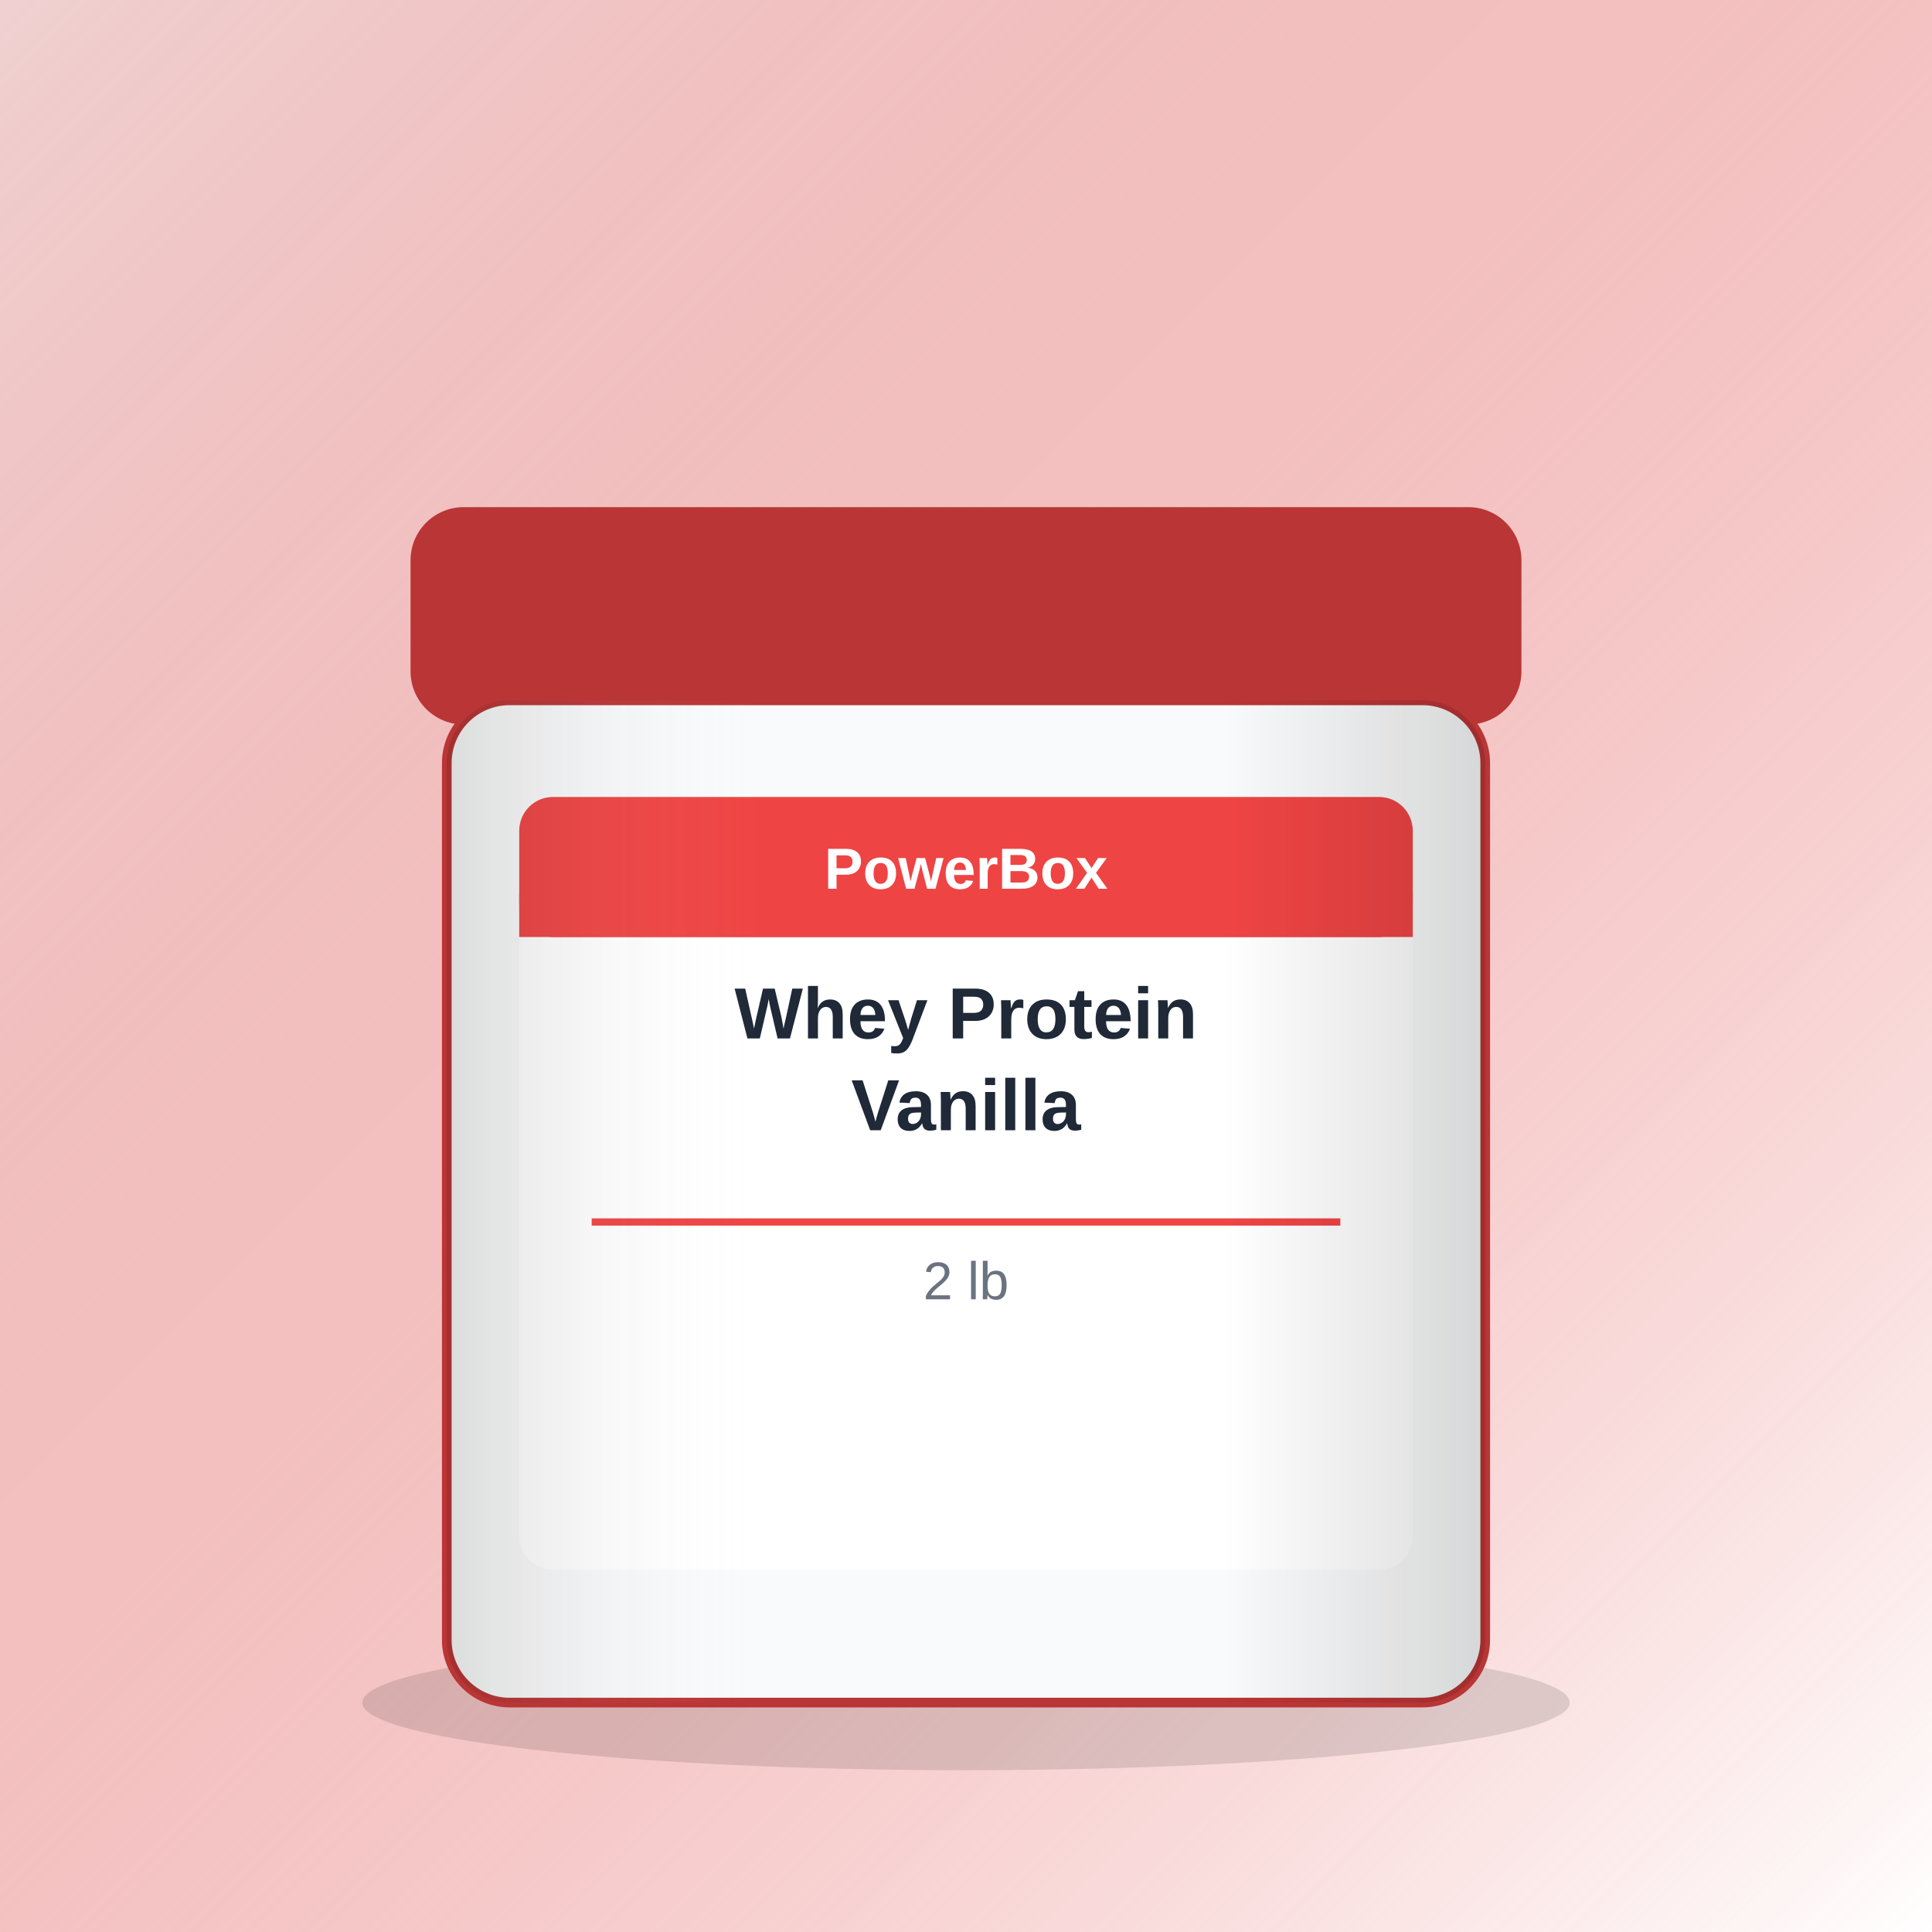
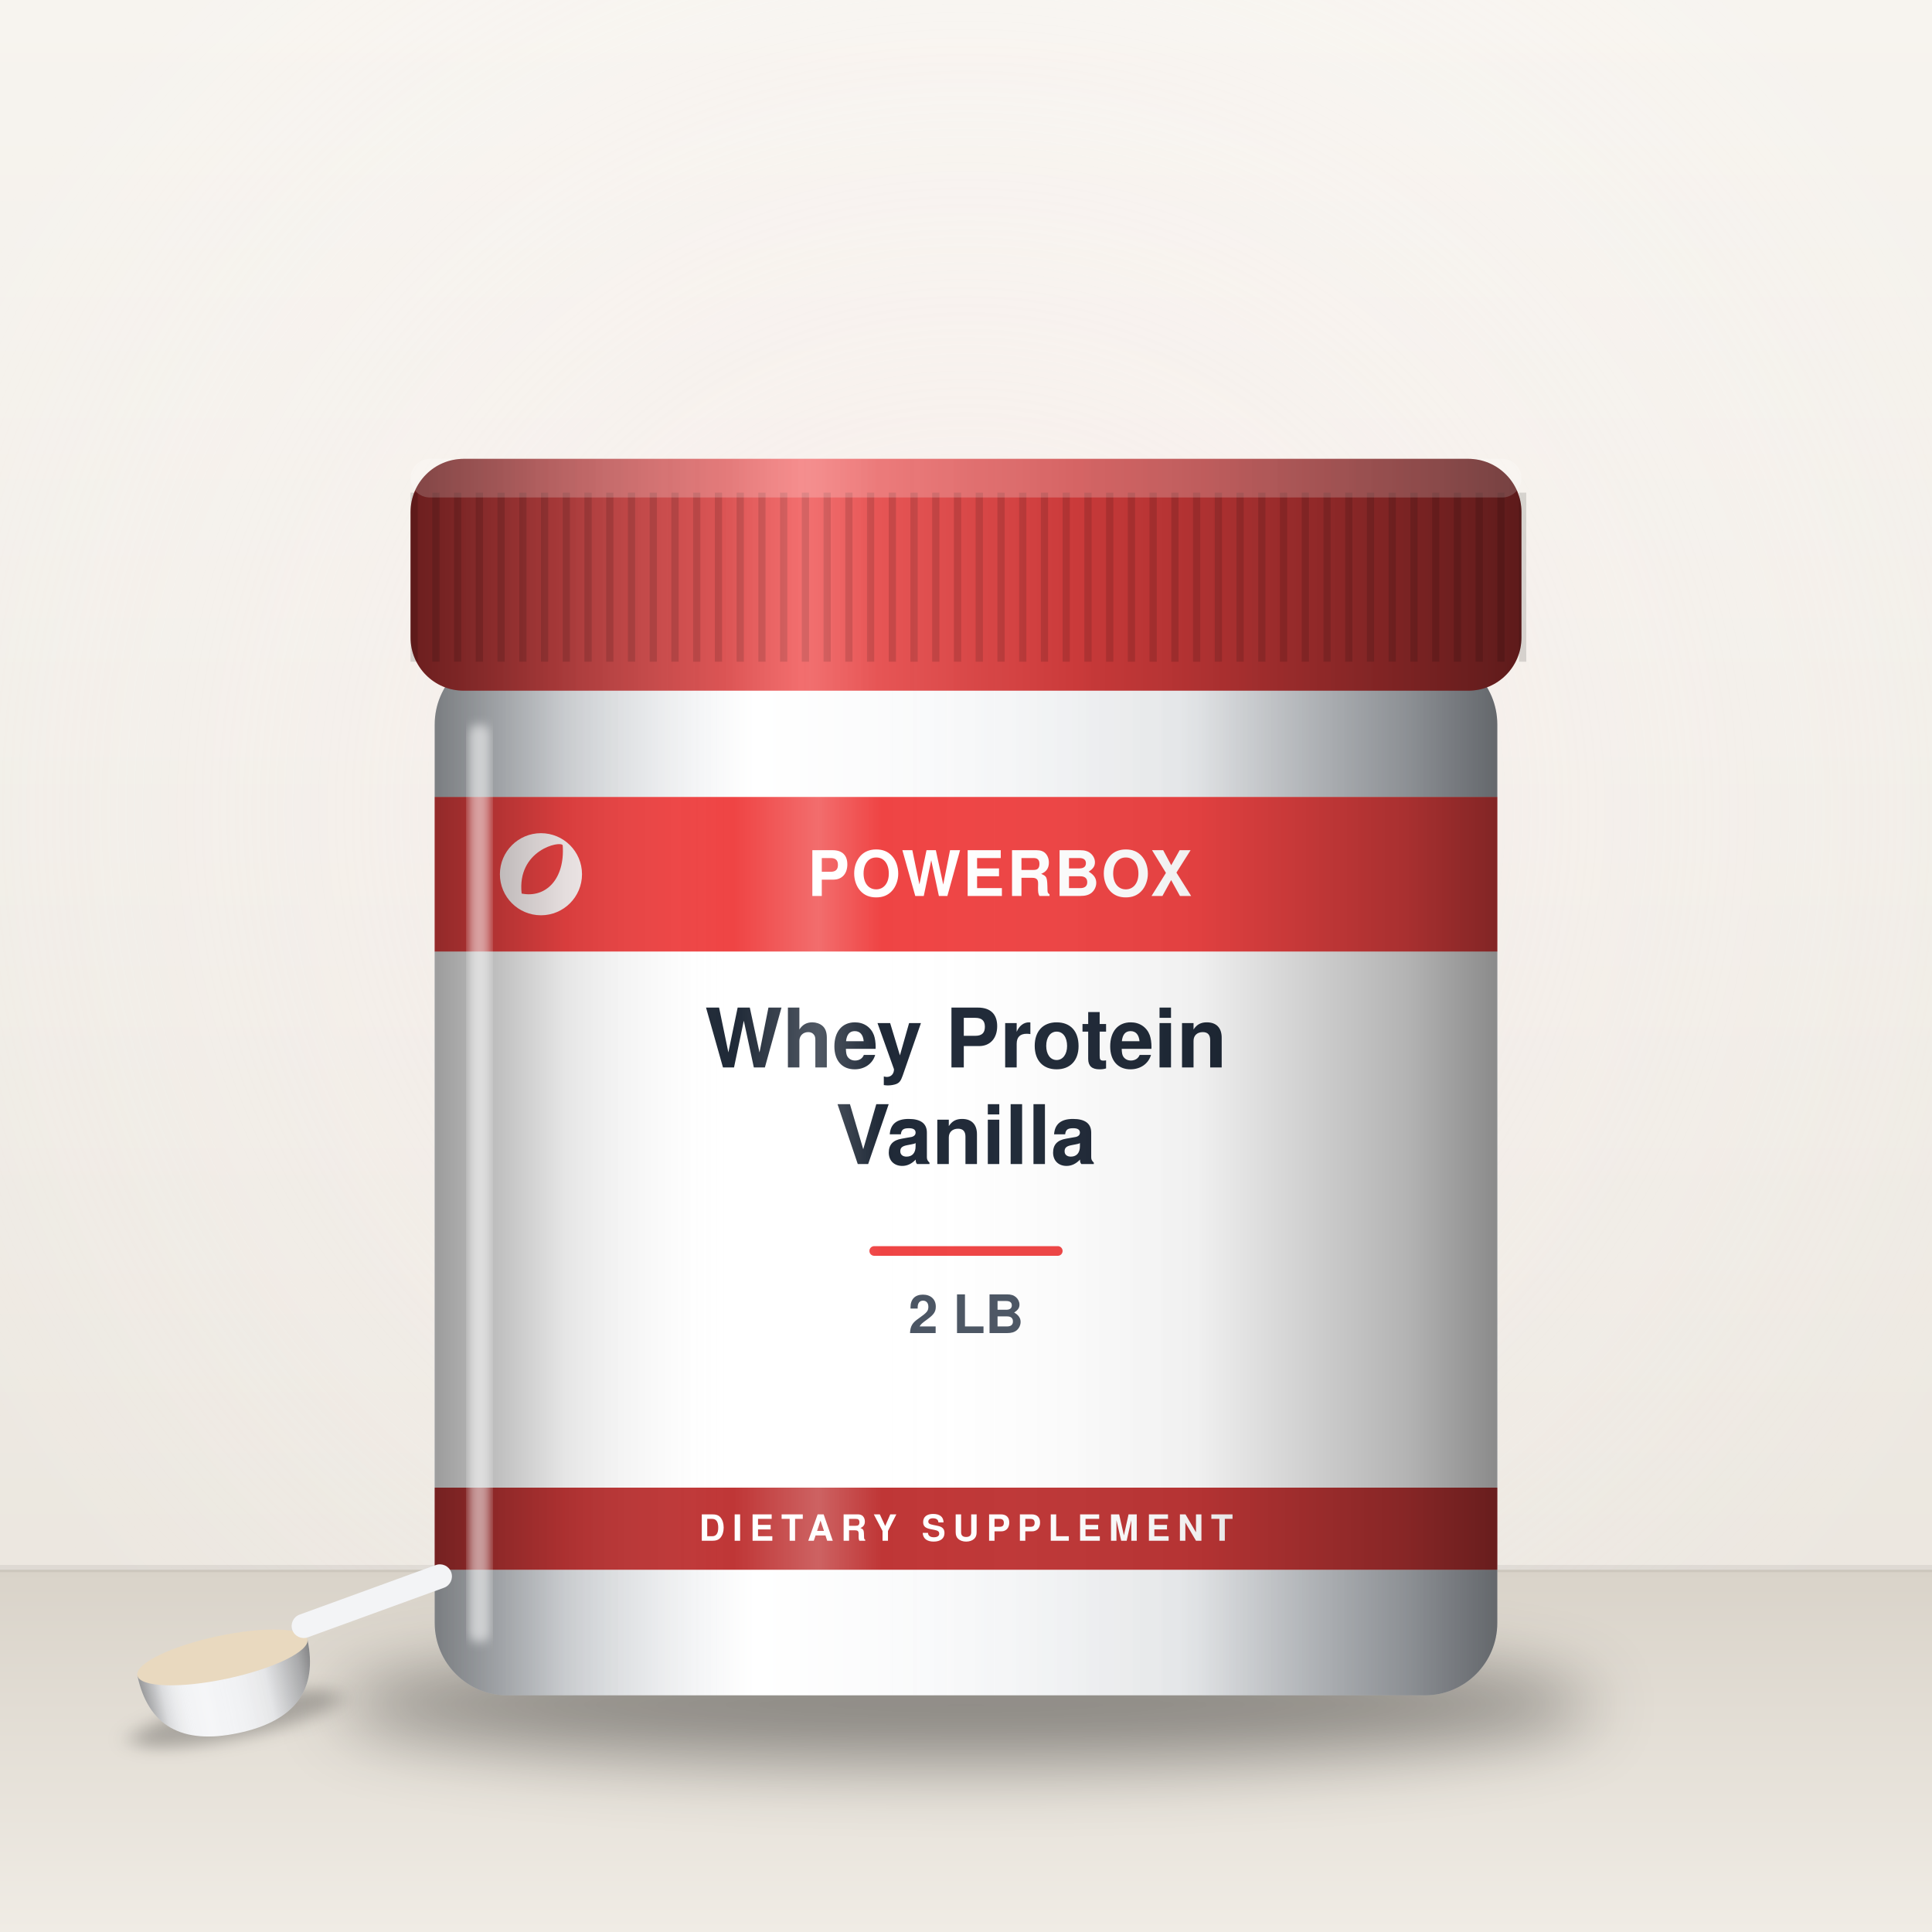
<svg xmlns="http://www.w3.org/2000/svg" viewBox="0 0 800 800" width="800" height="800" role="img" aria-label="Whey Protein Vanilla">
  <defs>
-     <linearGradient id="g" x1="0" y1="0" x2="1" y2="1">
-       <stop offset="0" stop-color="#ef4444" stop-opacity=".18" />
-       <stop offset="1" stop-color="#ffffff" />
+     <linearGradient id="wall" x1="0" y1="0" x2="0" y2="1">
+       <stop offset="0" stop-color="#f7f4ef" />
+       <stop offset="1" stop-color="#e9e4dc" />
    </linearGradient>
-     <linearGradient id="s" x1="0" x2="1">
-       <stop offset="0" stop-color="#000" stop-opacity=".12" />
-       <stop offset=".3" stop-color="#fff" stop-opacity=".0" />
-       <stop offset=".75" stop-color="#000" stop-opacity=".0" />
-       <stop offset="1" stop-color="#000" stop-opacity=".14" />
+     <radialGradient id="glow" cx=".5" cy=".42" r=".6">
+       <stop offset="0" stop-color="#fdecec" stop-opacity=".55" />
+       <stop offset="1" stop-color="#fff" stop-opacity="0" />
+     </radialGradient>
+     <linearGradient id="floor" x1="0" y1="0" x2="0" y2="1">
+       <stop offset="0" stop-color="#d9d3c9" />
+       <stop offset="1" stop-color="#f0ece5" />
    </linearGradient>
+     <linearGradient id="cyl" x1="0" y1="0" x2="1" y2="0">
+       <stop offset="0" stop-color="#000" stop-opacity=".38" />
+       <stop offset=".12" stop-color="#000" stop-opacity=".10" />
+       <stop offset=".28" stop-color="#fff" stop-opacity=".0" />
+       <stop offset=".36" stop-color="#fff" stop-opacity=".22" />
+       <stop offset=".42" stop-color="#fff" stop-opacity=".0" />
+       <stop offset=".72" stop-color="#000" stop-opacity=".06" />
+       <stop offset=".92" stop-color="#000" stop-opacity=".30" />
+       <stop offset="1" stop-color="#000" stop-opacity=".45" />
+     </linearGradient>
+     <linearGradient id="cap" x1="0" y1="0" x2="1" y2="0">
+       <stop offset="0" stop-color="#832525" />
+       <stop offset=".35" stop-color="#f16060" />
+       <stop offset=".6" stop-color="#cb3939" />
+       <stop offset="1" stop-color="#772222" />
+     </linearGradient>
+     <linearGradient id="white" x1="0" y1="0" x2="1" y2="0">
+       <stop offset="0" stop-color="#c9ced4" />
+       <stop offset=".3" stop-color="#ffffff" />
+       <stop offset=".7" stop-color="#f1f3f5" />
+       <stop offset="1" stop-color="#b9bfc7" />
+     </linearGradient>
+     <linearGradient id="amber" x1="0" y1="0" x2="1" y2="0">
+       <stop offset="0" stop-color="#5b2a06" />
+       <stop offset=".3" stop-color="#c8741f" />
+       <stop offset=".7" stop-color="#a85a12" />
+       <stop offset="1" stop-color="#4a2105" />
+     </linearGradient>
+     <radialGradient id="soft" cx=".35" cy=".3" r=".8">
+       <stop offset="0" stop-color="#ffe9a8" />
+       <stop offset=".5" stop-color="#f0a827" />
+       <stop offset="1" stop-color="#b86a0a" />
+     </radialGradient>
+     <filter id="b14" x="-30%" y="-100%" width="160%" height="300%">
+       <feGaussianBlur stdDeviation="14" />
+     </filter>
+     <filter id="b4">
+       <feGaussianBlur stdDeviation="4" />
+     </filter>
+     <filter id="b2">
+       <feGaussianBlur stdDeviation="2" />
+     </filter>
  </defs>
-   <rect width="800" height="800" fill="url(#g)" />
-   <ellipse cx="400" cy="705" rx="250" ry="28" fill="#000" opacity=".12" />
-   <rect x="170" y="210" width="460" height="90" rx="22" fill="#ba3535" />
-   <rect x="185" y="290" width="430" height="415" rx="26" fill="#f9fafb" stroke="#ba3535" stroke-width="4" />
-   <rect x="215" y="330" width="370" height="320" rx="14" fill="#fff" />
-   <rect x="215" y="330" width="370" height="58" rx="14" fill="#EF4444" />
-   <rect x="215" y="370" width="370" height="18" fill="#EF4444" />
-   <text x="400.0" y="368" text-anchor="middle" font-family="Arial,Helvetica,sans-serif" font-weight="700" font-size="24" fill="#fff">PowerBox</text>
-   <text x="400.0" y="430" text-anchor="middle" font-family="Arial,Helvetica,sans-serif" font-weight="700" font-size="30" fill="#1f2937">Whey Protein</text>
-   <text x="400.0" y="468" text-anchor="middle" font-family="Arial,Helvetica,sans-serif" font-weight="700" font-size="30" fill="#1f2937">Vanilla</text>
-   <line x1="245" y1="506" x2="555" y2="506" stroke="#EF4444" stroke-width="3" />
-   <text x="400.0" y="538" text-anchor="middle" font-family="Arial,Helvetica,sans-serif" font-size="22" fill="#6b7280">2 lb</text>
-   <rect x="185" y="290" width="430" height="415" rx="26" fill="url(#s)" />
+   <rect width="800" height="800" fill="url(#wall)" />
+   <rect width="800" height="800" fill="url(#glow)" />
+   <rect y="650" width="800" height="150" fill="url(#floor)" />
+   <rect y="648" width="800" height="3" fill="#000" opacity=".06" />
+   <ellipse cx="400" cy="706" rx="260" ry="24" fill="#000" opacity=".38" filter="url(#b14)" />
+   <rect x="180" y="270" width="440" height="432" rx="30" fill="url(#white)" />
+   <clipPath id="tc">
+     <rect x="180" y="270" width="440" height="432" rx="30" />
+   </clipPath>
+   <g clip-path="url(#tc)">
+     <g>
+       <rect x="180" y="330" width="440" height="320" fill="#fff" />
+       <rect x="180" y="330" width="440" height="64" fill="#EF4444" />
+       <circle cx="224" cy="362" r="17" fill="#fff" opacity=".95" />
+       <path d="M216 370 C214 352 232 348 233 350 C234 364 226 372 216 370Z" fill="#EF4444" />
+       <text x="414.0" y="371" text-anchor="middle" font-family="'Helvetica Neue',Helvetica,Arial,sans-serif" font-weight="800" font-size="26" letter-spacing="1" fill="#fff">POWERBOX</text>
+       <text x="400.0" y="442" text-anchor="middle" font-family="'Helvetica Neue',Helvetica,Arial,sans-serif" font-weight="800" font-size="34" fill="#1f2937">Whey Protein</text>
+       <text x="400.0" y="482" text-anchor="middle" font-family="'Helvetica Neue',Helvetica,Arial,sans-serif" font-weight="800" font-size="34" fill="#1f2937">Vanilla</text>
+       <rect x="360.0" y="516" width="80" height="4" rx="2" fill="#EF4444" />
+       <text x="400.0" y="552" text-anchor="middle" font-family="'Helvetica Neue',Helvetica,Arial,sans-serif" font-weight="600" font-size="22" fill="#4b5563">2 LB</text>
+       <rect x="180" y="616" width="440" height="34" fill="#bf3636" />
+       <text x="400.0" y="638" text-anchor="middle" font-family="'Helvetica Neue',Helvetica,Arial,sans-serif" font-weight="700" font-size="15" letter-spacing="3" fill="#fff">DIETARY SUPPLEMENT</text>
+     </g>
+     <rect x="180" y="270" width="440" height="440" fill="url(#cyl)" />
+     <rect x="194" y="300" width="9" height="380" rx="4" fill="#fff" opacity=".55" filter="url(#b2)" />
+   </g>
+   <rect x="170" y="190" width="460" height="96" rx="22" fill="url(#cap)" />
+   <rect x="170" y="204" width="3" height="70" fill="#000" opacity=".13" />
+   <rect x="179" y="204" width="3" height="70" fill="#000" opacity=".13" />
+   <rect x="188" y="204" width="3" height="70" fill="#000" opacity=".13" />
+   <rect x="197" y="204" width="3" height="70" fill="#000" opacity=".13" />
+   <rect x="206" y="204" width="3" height="70" fill="#000" opacity=".13" />
+   <rect x="215" y="204" width="3" height="70" fill="#000" opacity=".13" />
+   <rect x="224" y="204" width="3" height="70" fill="#000" opacity=".13" />
+   <rect x="233" y="204" width="3" height="70" fill="#000" opacity=".13" />
+   <rect x="242" y="204" width="3" height="70" fill="#000" opacity=".13" />
+   <rect x="251" y="204" width="3" height="70" fill="#000" opacity=".13" />
+   <rect x="260" y="204" width="3" height="70" fill="#000" opacity=".13" />
+   <rect x="269" y="204" width="3" height="70" fill="#000" opacity=".13" />
+   <rect x="278" y="204" width="3" height="70" fill="#000" opacity=".13" />
+   <rect x="287" y="204" width="3" height="70" fill="#000" opacity=".13" />
+   <rect x="296" y="204" width="3" height="70" fill="#000" opacity=".13" />
+   <rect x="305" y="204" width="3" height="70" fill="#000" opacity=".13" />
+   <rect x="314" y="204" width="3" height="70" fill="#000" opacity=".13" />
+   <rect x="323" y="204" width="3" height="70" fill="#000" opacity=".13" />
+   <rect x="332" y="204" width="3" height="70" fill="#000" opacity=".13" />
+   <rect x="341" y="204" width="3" height="70" fill="#000" opacity=".13" />
+   <rect x="350" y="204" width="3" height="70" fill="#000" opacity=".13" />
+   <rect x="359" y="204" width="3" height="70" fill="#000" opacity=".13" />
+   <rect x="368" y="204" width="3" height="70" fill="#000" opacity=".13" />
+   <rect x="377" y="204" width="3" height="70" fill="#000" opacity=".13" />
+   <rect x="386" y="204" width="3" height="70" fill="#000" opacity=".13" />
+   <rect x="395" y="204" width="3" height="70" fill="#000" opacity=".13" />
+   <rect x="404" y="204" width="3" height="70" fill="#000" opacity=".13" />
+   <rect x="413" y="204" width="3" height="70" fill="#000" opacity=".13" />
+   <rect x="422" y="204" width="3" height="70" fill="#000" opacity=".13" />
+   <rect x="431" y="204" width="3" height="70" fill="#000" opacity=".13" />
+   <rect x="440" y="204" width="3" height="70" fill="#000" opacity=".13" />
+   <rect x="449" y="204" width="3" height="70" fill="#000" opacity=".13" />
+   <rect x="458" y="204" width="3" height="70" fill="#000" opacity=".13" />
+   <rect x="467" y="204" width="3" height="70" fill="#000" opacity=".13" />
+   <rect x="476" y="204" width="3" height="70" fill="#000" opacity=".13" />
+   <rect x="485" y="204" width="3" height="70" fill="#000" opacity=".13" />
+   <rect x="494" y="204" width="3" height="70" fill="#000" opacity=".13" />
+   <rect x="503" y="204" width="3" height="70" fill="#000" opacity=".13" />
+   <rect x="512" y="204" width="3" height="70" fill="#000" opacity=".13" />
+   <rect x="521" y="204" width="3" height="70" fill="#000" opacity=".13" />
+   <rect x="530" y="204" width="3" height="70" fill="#000" opacity=".13" />
+   <rect x="539" y="204" width="3" height="70" fill="#000" opacity=".13" />
+   <rect x="548" y="204" width="3" height="70" fill="#000" opacity=".13" />
+   <rect x="557" y="204" width="3" height="70" fill="#000" opacity=".13" />
+   <rect x="566" y="204" width="3" height="70" fill="#000" opacity=".13" />
+   <rect x="575" y="204" width="3" height="70" fill="#000" opacity=".13" />
+   <rect x="584" y="204" width="3" height="70" fill="#000" opacity=".13" />
+   <rect x="593" y="204" width="3" height="70" fill="#000" opacity=".13" />
+   <rect x="602" y="204" width="3" height="70" fill="#000" opacity=".13" />
+   <rect x="611" y="204" width="3" height="70" fill="#000" opacity=".13" />
+   <rect x="620" y="204" width="3" height="70" fill="#000" opacity=".13" />
+   <rect x="629" y="204" width="3" height="70" fill="#000" opacity=".13" />
+   <rect x="170" y="190" width="460" height="16" rx="8" fill="#fff" opacity=".22" />
+   <rect x="170" y="190" width="460" height="96" rx="22" fill="url(#cyl)" opacity=".45" />
+   <g transform="translate(95 700) rotate(-12)">
+     <ellipse cx="0" cy="12" rx="44" ry="8" fill="#000" opacity=".25" filter="url(#b4)" />
+     <path d="M-36 -14 Q-36 18 0 18 Q36 18 36 -14Z" fill="#f3f4f6" />
+     <path d="M-36 -14 Q-36 18 0 18 Q36 18 36 -14Z" fill="url(#cyl)" />
+     <ellipse cx="0" cy="-14" rx="36" ry="9" fill="#e9d9bf" />
+     <rect x="30" y="-24" width="70" height="10" rx="5" fill="#f3f4f6" transform="rotate(-8 30 -24)" />
+   </g>
</svg>
